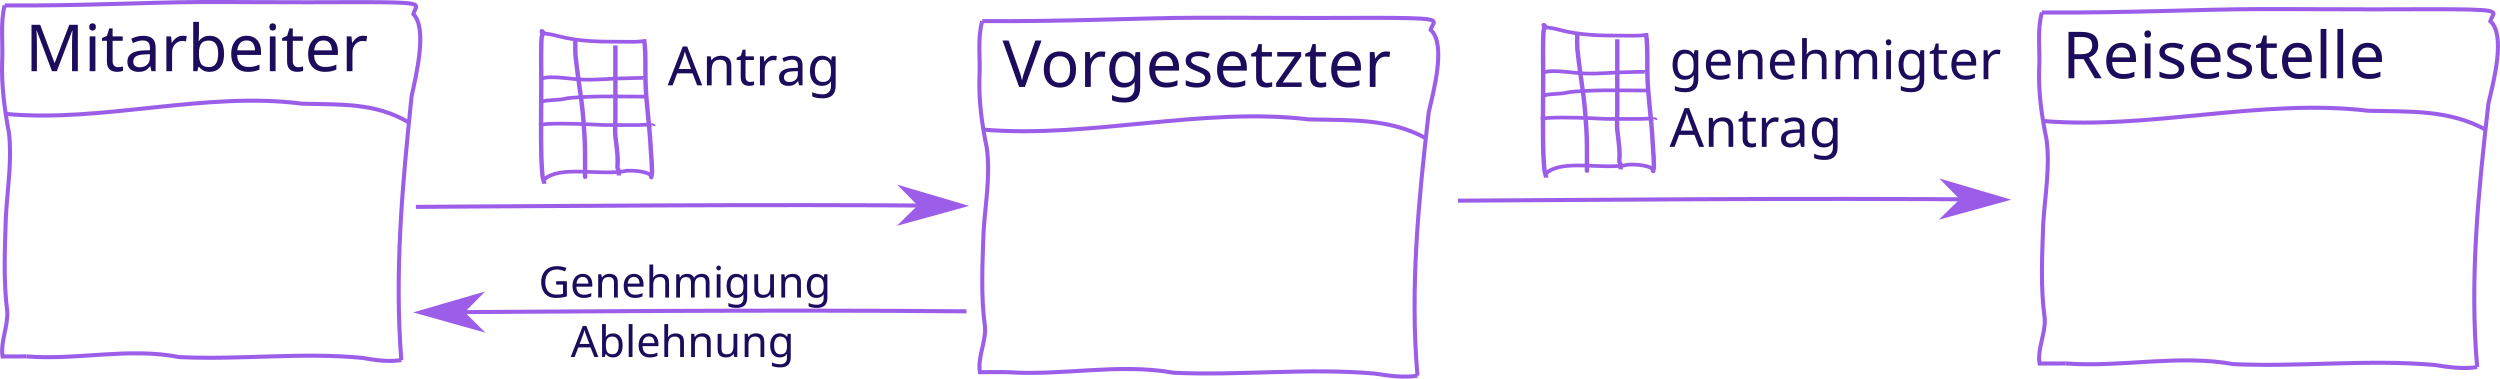
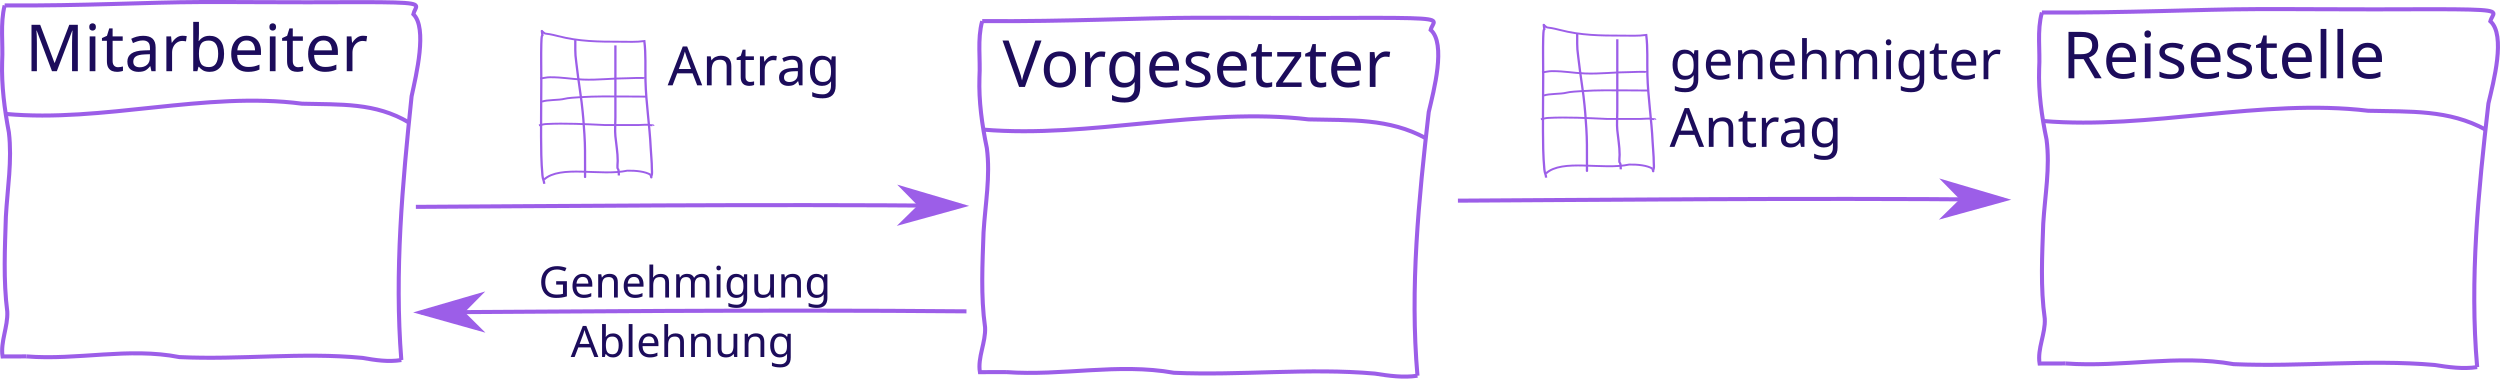
<svg xmlns="http://www.w3.org/2000/svg" width="615.424" height="93.214" viewBox="0 0 615.424 93.214" version="1.1" id="svg5">
  <defs id="defs67">
    <marker style="overflow:visible" id="Arrow1Lstart" refX="0.0" refY="0.0" orient="auto">
      <path transform="scale(0.8) translate(12.5,0)" style="fill-rule:evenodd;stroke:#9c5ee8;stroke-width:1pt;stroke-opacity:1;fill:#9c5ee8;fill-opacity:1" d="M 0.0,0.0 L 5.0,-5.0 L -12.5,0.0 L 5.0,5.0 L 0.0,0.0 z " id="path1254" />
    </marker>
    <marker style="overflow:visible" id="marker1002" refX="0" refY="0" orient="auto">
      <path transform="matrix(-0.8,0,0,-0.8,-10,0)" style="fill:#9c5ee8;fill-opacity:1;fill-rule:evenodd;stroke:#9c5ee8;stroke-width:1pt;stroke-opacity:1" d="M 0,0 5,-5 -12.5,0 5,5 Z" id="path1000" />
    </marker>
    <marker style="overflow:visible" id="marker1002-3" refX="0" refY="0" orient="auto">
      <path transform="matrix(-0.8,0,0,-0.8,-10,0)" style="fill:#9c5ee8;fill-opacity:1;fill-rule:evenodd;stroke:#9c5ee8;stroke-width:1pt;stroke-opacity:1" d="M 0,0 5,-5 -12.5,0 5,5 Z" id="path1000-6" />
    </marker>
    <marker style="overflow:visible" id="marker1002-3-5" refX="0" refY="0" orient="auto">
      <path transform="matrix(-0.8,0,0,-0.8,-10,0)" style="fill:#9c5ee8;fill-opacity:1;fill-rule:evenodd;stroke:#9c5ee8;stroke-width:1pt;stroke-opacity:1" d="M 0,0 5,-5 -12.5,0 5,5 Z" id="path1000-6-3" />
    </marker>
  </defs>
  <g id="layer1" transform="translate(-31.44192,-54.49134)">
    <g id="g43014">
      <text xml:space="preserve" style="font-style:normal;font-variant:normal;font-weight:normal;font-stretch:normal;font-size:16px;line-height:1.25;font-family:sans-serif;-inkscape-font-specification:'sans-serif, Normal';font-variant-ligatures:normal;font-variant-caps:normal;font-variant-numeric:normal;font-variant-east-asian:normal;fill:#1c0c5b;fill-opacity:1;stroke:none" x="37.649" y="72.024" id="text10427">
        <tspan id="tspan10425" x="37.649" y="72.024" style="font-style:normal;font-variant:normal;font-weight:normal;font-stretch:normal;font-size:16px;font-family:sans-serif;-inkscape-font-specification:'sans-serif, Normal';font-variant-ligatures:normal;font-variant-caps:normal;font-variant-numeric:normal;font-variant-east-asian:normal;fill:#1c0c5b;fill-opacity:1">Mitarbeiter</tspan>
      </text>
      <path style="fill:none;stroke:#9c5ee8;stroke-width:1;stroke-linecap:butt;stroke-linejoin:miter;stroke-miterlimit:4;stroke-dasharray:none;stroke-opacity:1" d="m 32.584,55.83 c -1.124,4.546 -0.361,9.273 -0.617,13.898 -0.17,5.838 0.579,11.634 1.662,17.366 0.826,6.938 -0.356,13.715 -0.742,20.741 -0.238,7.793 -0.646,15.613 0.345,23.379 0.184,3.688 -1.707,7.393 -1.16,11.029 l 5.853,-0.021" id="path19068" />
      <path style="fill:none;stroke:#9c5ee8;stroke-width:1;stroke-linecap:butt;stroke-linejoin:miter;stroke-miterlimit:4;stroke-dasharray:none;stroke-opacity:1" d="m 32.584,55.83 c 19.422,0.132 35.326,-0.795 48.072,-0.833 10.836,-0.033 19.613,0.082 26.535,0.056 21.853,-0.084 26.263,-0.085 26.667,0.906 0.182,0.446 -0.447,1.092 -0.664,2.021 3.516,3.416 0.693,15 -0.43,20.218 -2.25,21.553 -4.247,43.259 -2.53,64.921" id="path19070" />
      <path style="fill:none;stroke:#9c5ee8;stroke-width:1;stroke-linecap:butt;stroke-linejoin:miter;stroke-miterlimit:4;stroke-dasharray:none;stroke-opacity:1" d="m 32.849,82.537 c 23.784,2.21 49.185,-5.635 72.956,-2.519 9.406,0.26 18.075,-0.312 26.31,4.645" id="path19072" />
      <path style="fill:none;stroke:#9c5ee8;stroke-width:1;stroke-linecap:butt;stroke-linejoin:miter;stroke-miterlimit:4;stroke-dasharray:none;stroke-opacity:1" d="m 37.924,142.223 c 12.57,1.014 25.161,-2.279 37.676,0.173 15.011,0.726 30.133,-1.24 45.069,0.2 3.144,0.543 6.378,1.053 9.566,0.523" id="path19074" />
    </g>
    <text xml:space="preserve" style="font-style:normal;font-variant:normal;font-weight:normal;font-stretch:normal;font-size:13.333px;line-height:1.25;font-family:sans-serif;-inkscape-font-specification:'sans-serif, Normal';font-variant-ligatures:normal;font-variant-caps:normal;font-variant-numeric:normal;font-variant-east-asian:normal;fill:#1c0c5b;fill-opacity:1;stroke:none" x="442.44" y="73.986" id="text44302-9">
      <tspan id="tspan44300-72" x="442.44" y="73.986" style="font-style:normal;font-variant:normal;font-weight:normal;font-stretch:normal;font-size:13.333px;font-family:sans-serif;-inkscape-font-specification:'sans-serif, Normal';font-variant-ligatures:normal;font-variant-caps:normal;font-variant-numeric:normal;font-variant-east-asian:normal;fill:#1c0c5b;fill-opacity:1">genehmigter</tspan>
      <tspan x="442.44" y="90.652" style="font-style:normal;font-variant:normal;font-weight:normal;font-stretch:normal;font-size:13.333px;font-family:sans-serif;-inkscape-font-specification:'sans-serif, Normal';font-variant-ligatures:normal;font-variant-caps:normal;font-variant-numeric:normal;font-variant-east-asian:normal;fill:#1c0c5b;fill-opacity:1" id="tspan1146">Antrag</tspan>
    </text>
-     <g id="g42980-2" transform="matrix(0.5652674,0,0,0.4715808,191.3804,47.0981)" style="stroke-width:1.937;stroke-miterlimit:4;stroke-dasharray:none">
-       <path style="fill:none;stroke:#9c5ee8;stroke-width:1.937;stroke-linecap:butt;stroke-linejoin:miter;stroke-miterlimit:4;stroke-dasharray:none;stroke-opacity:1" d="m 389.612,31.155 c -0.084,-0.808 -0.168,-1.617 -0.252,-2.425 0,-0.058 -0.006,-0.231 0,-0.173 0.643,6.186 -0.066,-1.841 -0.252,6.93 -0.137,6.466 0,12.935 0,19.403 0,12.877 -0.23,25.757 0,38.632 0.063,3.527 0.242,7.052 0.504,10.568 0.158,2.123 0.756,2.898 0.756,4.331" id="path23358-7" />
-       <path style="fill:none;stroke:#9c5ee8;stroke-width:1.937;stroke-linecap:butt;stroke-linejoin:miter;stroke-miterlimit:4;stroke-dasharray:none;stroke-opacity:1" d="m 389.36,28.73 c 2.145,2.211 0.326,0.496 7.059,2.599 9.06,2.83 17.649,2.945 26.975,2.945 3.515,0 7.126,0.248 10.588,-0.346 0.717,6.909 0.36,13.861 0.504,20.789 0.244,11.723 1.821,23.304 2.269,34.994 0.138,3.612 0.504,7.095 0.504,10.741 0,0.851 0.144,2.228 0,3.118 -0.311,1.922 -0.252,-0.301 -0.252,1.213 0,0.116 0.024,0.459 0,0.346 -0.096,-0.459 -0.168,-0.924 -0.252,-1.386" id="path23360-0" />
-       <path style="fill:none;stroke:#9c5ee8;stroke-width:1.937;stroke-linecap:butt;stroke-linejoin:miter;stroke-miterlimit:4;stroke-dasharray:none;stroke-opacity:1" d="m 390.266,106.256 c 7.089,-7.866 24.773,-1.68 36.295,-4.68 3.682,-0.074 7.787,0.403 10.194,2.166" id="path23362-3" />
-       <path style="fill:none;stroke:#9c5ee8;stroke-width:1.937;stroke-linecap:butt;stroke-linejoin:miter;stroke-miterlimit:4;stroke-dasharray:none;stroke-opacity:1" d="m 403.916,33.407 c 0,9.443 -0.162,5.733 1.234,19.403 0.445,4.356 1.08,8.631 1.509,12.993 0.732,7.445 0.872,10.561 1.234,16.977 0.317,5.609 0.274,11.169 0.274,16.804 0,0.262 0,7.626 0,4.677" id="path23364-4" />
-       <path style="fill:none;stroke:#9c5ee8;stroke-width:1.937;stroke-linecap:butt;stroke-linejoin:miter;stroke-miterlimit:4;stroke-dasharray:none;stroke-opacity:1" d="m 421.376,36.179 c 0,4.092 0,8.184 0,12.276 0,8.432 0,16.864 0,25.296 0,3.211 -0.256,6.65 0,9.858 0.347,4.358 1.008,8.418 1.008,12.834 0,0.346 -0.24,3.915 0,4.092 0.511,0.377 0.504,2.587 0.504,3.534" id="path23366-6" />
-       <path style="fill:none;stroke:#9c5ee8;stroke-width:1.937;stroke-linecap:butt;stroke-linejoin:miter;stroke-miterlimit:4;stroke-dasharray:none;stroke-opacity:1" d="m 388.603,53.503 c 1.429,-0.231 2.841,-0.693 4.286,-0.693 5.852,0 8.92,0.945 14.37,1.213 6.569,0.322 12.88,-0.693 19.412,-0.693 0.655,0 6.78,-0.365 7.311,0 0.226,0.155 0,-0.289 0,0" id="path23368-3" />
-       <path style="fill:none;stroke:#9c5ee8;stroke-width:1.937;stroke-linecap:butt;stroke-linejoin:miter;stroke-miterlimit:4;stroke-dasharray:none;stroke-opacity:1" d="m 389.391,65.541 c 2.269,-1.039 7.442,-0.695 9.801,-1.47 1.5,-0.493 5.085,-0.715 7.059,-0.866 6.375,-0.487 12.769,-0.395 19.16,-0.346 l 9.412,0.072" id="path23370-6" />
-       <path style="fill:none;stroke:#9c5ee8;stroke-width:1.937;stroke-linecap:butt;stroke-linejoin:miter;stroke-miterlimit:4;stroke-dasharray:none;stroke-opacity:1" d="m 388.099,77.93 c 1.008,-0.231 1.996,-0.629 3.025,-0.693 8.544,-0.534 17.201,0.07 25.714,0.52 0.755,0.04 1.513,0 2.269,0 h 12.353 c 0.751,0 4.524,-0.356 5.042,0 0.324,0.223 1.46,-0.043 1.345,0.353" id="path23372-3" />
+     <g id="g42980-2" transform="matrix(0.5652674,0,0,0.4715808,191.3804,47.0981)" style="stroke-width:1;stroke-miterlimit:4;stroke-dasharray:none">
+       <path style="fill:none;stroke:#9c5ee8;stroke-width:1;stroke-linecap:butt;stroke-linejoin:miter;stroke-miterlimit:4;stroke-dasharray:none;stroke-opacity:1" d="m 389.612,31.155 c -0.084,-0.808 -0.168,-1.617 -0.252,-2.425 0,-0.058 -0.006,-0.231 0,-0.173 0.643,6.186 -0.066,-1.841 -0.252,6.93 -0.137,6.466 0,12.935 0,19.403 0,12.877 -0.23,25.757 0,38.632 0.063,3.527 0.242,7.052 0.504,10.568 0.158,2.123 0.756,2.898 0.756,4.331" id="path23358-7" />
+       <path style="fill:none;stroke:#9c5ee8;stroke-width:1;stroke-linecap:butt;stroke-linejoin:miter;stroke-miterlimit:4;stroke-dasharray:none;stroke-opacity:1" d="m 389.36,28.73 c 2.145,2.211 0.326,0.496 7.059,2.599 9.06,2.83 17.649,2.945 26.975,2.945 3.515,0 7.126,0.248 10.588,-0.346 0.717,6.909 0.36,13.861 0.504,20.789 0.244,11.723 1.821,23.304 2.269,34.994 0.138,3.612 0.504,7.095 0.504,10.741 0,0.851 0.144,2.228 0,3.118 -0.311,1.922 -0.252,-0.301 -0.252,1.213 0,0.116 0.024,0.459 0,0.346 -0.096,-0.459 -0.168,-0.924 -0.252,-1.386" id="path23360-0" />
+       <path style="fill:none;stroke:#9c5ee8;stroke-width:1;stroke-linecap:butt;stroke-linejoin:miter;stroke-miterlimit:4;stroke-dasharray:none;stroke-opacity:1" d="m 390.266,106.256 c 7.089,-7.866 24.773,-1.68 36.295,-4.68 3.682,-0.074 7.787,0.403 10.194,2.166" id="path23362-3" />
+       <path style="fill:none;stroke:#9c5ee8;stroke-width:1;stroke-linecap:butt;stroke-linejoin:miter;stroke-miterlimit:4;stroke-dasharray:none;stroke-opacity:1" d="m 403.916,33.407 c 0,9.443 -0.162,5.733 1.234,19.403 0.445,4.356 1.08,8.631 1.509,12.993 0.732,7.445 0.872,10.561 1.234,16.977 0.317,5.609 0.274,11.169 0.274,16.804 0,0.262 0,7.626 0,4.677" id="path23364-4" />
+       <path style="fill:none;stroke:#9c5ee8;stroke-width:1;stroke-linecap:butt;stroke-linejoin:miter;stroke-miterlimit:4;stroke-dasharray:none;stroke-opacity:1" d="m 421.376,36.179 c 0,4.092 0,8.184 0,12.276 0,8.432 0,16.864 0,25.296 0,3.211 -0.256,6.65 0,9.858 0.347,4.358 1.008,8.418 1.008,12.834 0,0.346 -0.24,3.915 0,4.092 0.511,0.377 0.504,2.587 0.504,3.534" id="path23366-6" />
+       <path style="fill:none;stroke:#9c5ee8;stroke-width:1;stroke-linecap:butt;stroke-linejoin:miter;stroke-miterlimit:4;stroke-dasharray:none;stroke-opacity:1" d="m 388.603,53.503 c 1.429,-0.231 2.841,-0.693 4.286,-0.693 5.852,0 8.92,0.945 14.37,1.213 6.569,0.322 12.88,-0.693 19.412,-0.693 0.655,0 6.78,-0.365 7.311,0 0.226,0.155 0,-0.289 0,0" id="path23368-3" />
+       <path style="fill:none;stroke:#9c5ee8;stroke-width:1;stroke-linecap:butt;stroke-linejoin:miter;stroke-miterlimit:4;stroke-dasharray:none;stroke-opacity:1" d="m 389.391,65.541 c 2.269,-1.039 7.442,-0.695 9.801,-1.47 1.5,-0.493 5.085,-0.715 7.059,-0.866 6.375,-0.487 12.769,-0.395 19.16,-0.346 l 9.412,0.072" id="path23370-6" />
+       <path style="fill:none;stroke:#9c5ee8;stroke-width:1;stroke-linecap:butt;stroke-linejoin:miter;stroke-miterlimit:4;stroke-dasharray:none;stroke-opacity:1" d="m 388.099,77.93 c 1.008,-0.231 1.996,-0.629 3.025,-0.693 8.544,-0.534 17.201,0.07 25.714,0.52 0.755,0.04 1.513,0 2.269,0 h 12.353 c 0.751,0 4.524,-0.356 5.042,0 0.324,0.223 1.46,-0.043 1.345,0.353" id="path23372-3" />
    </g>
    <g id="g43014-8" transform="translate(247.6536,45.58126)">
      <g id="g956" transform="translate(-7.071068,-41.7193)">
        <text xml:space="preserve" style="font-style:normal;font-variant:normal;font-weight:normal;font-stretch:normal;font-size:16px;line-height:1.25;font-family:sans-serif;-inkscape-font-specification:'sans-serif, Normal';font-variant-ligatures:normal;font-variant-caps:normal;font-variant-numeric:normal;font-variant-east-asian:normal;fill:#1c0c5b;fill-opacity:1;stroke:none" x="37.649" y="72.024" id="text10427-5">
          <tspan id="tspan10425-3" x="37.649" y="72.024">Vorgesetzter</tspan>
        </text>
        <path style="fill:none;stroke:#9c5ee8;stroke-width:1;stroke-linecap:butt;stroke-linejoin:miter;stroke-miterlimit:4;stroke-dasharray:none;stroke-opacity:1" d="m 32.646,55.83 c -1.233,4.546 -0.396,9.273 -0.677,13.898 -0.187,5.838 0.635,11.634 1.823,17.366 0.907,6.938 -0.391,13.715 -0.815,20.741 -0.261,7.793 -0.709,15.613 0.378,23.379 0.202,3.688 -1.873,7.393 -1.273,11.029 l 6.422,-0.021" id="path19068-9" />
        <path style="fill:none;stroke:#9c5ee8;stroke-width:1;stroke-linecap:butt;stroke-linejoin:miter;stroke-miterlimit:4;stroke-dasharray:none;stroke-opacity:1" d="m 32.646,55.83 c 21.312,0.132 38.763,-0.795 52.748,-0.833 11.891,-0.033 21.52,0.082 29.116,0.056 23.978,-0.084 28.818,-0.085 29.262,0.906 0.199,0.446 -0.49,1.092 -0.728,2.021 3.858,3.416 0.76,15 -0.472,20.218 -2.469,21.553 -4.661,43.259 -2.776,64.921" id="path19070-4" />
        <path style="fill:none;stroke:#9c5ee8;stroke-width:1;stroke-linecap:butt;stroke-linejoin:miter;stroke-miterlimit:4;stroke-dasharray:none;stroke-opacity:1" d="m 32.937,82.537 c 26.098,2.21 53.97,-5.635 80.053,-2.519 10.321,0.26 19.833,-0.312 28.87,4.645" id="path19072-1" />
        <path style="fill:none;stroke:#9c5ee8;stroke-width:1;stroke-linecap:butt;stroke-linejoin:miter;stroke-miterlimit:4;stroke-dasharray:none;stroke-opacity:1" d="m 38.505,142.223 c 13.792,1.014 27.609,-2.279 41.341,0.173 16.471,0.726 33.064,-1.24 49.453,0.2 3.45,0.543 6.998,1.053 10.496,0.523" id="path19074-5" />
      </g>
    </g>
    <text xml:space="preserve" style="font-style:normal;font-variant:normal;font-weight:normal;font-stretch:normal;font-size:10.667px;line-height:1.25;font-family:sans-serif;-inkscape-font-specification:'sans-serif, Normal';font-variant-ligatures:normal;font-variant-caps:normal;font-variant-numeric:normal;font-variant-east-asian:normal;fill:#1c0c5b;fill-opacity:1;stroke:none" x="171.929" y="142.376" id="text44302-8-8">
      <tspan id="tspan44300-7-3" x="171.929" y="142.376" style="font-style:normal;font-variant:normal;font-weight:normal;font-stretch:normal;font-size:10.667px;font-family:sans-serif;-inkscape-font-specification:'sans-serif, Normal';font-variant-ligatures:normal;font-variant-caps:normal;font-variant-numeric:normal;font-variant-east-asian:normal;fill:#1c0c5b;fill-opacity:1">Ablehnung</tspan>
    </text>
    <text xml:space="preserve" style="font-style:normal;font-variant:normal;font-weight:normal;font-stretch:normal;font-size:10.667px;line-height:1.25;font-family:sans-serif;-inkscape-font-specification:'sans-serif, Normal';font-variant-ligatures:normal;font-variant-caps:normal;font-variant-numeric:normal;font-variant-east-asian:normal;fill:#1c0c5b;fill-opacity:1;stroke:none" x="164.013" y="127.727" id="text44302-8">
      <tspan id="tspan44300-7" x="164.013" y="127.727" style="font-style:normal;font-variant:normal;font-weight:normal;font-stretch:normal;font-size:10.667px;font-family:sans-serif;-inkscape-font-specification:'sans-serif, Normal';font-variant-ligatures:normal;font-variant-caps:normal;font-variant-numeric:normal;font-variant-east-asian:normal;fill:#1c0c5b;fill-opacity:1">Genehmigung</tspan>
    </text>
    <text xml:space="preserve" style="font-style:normal;font-variant:normal;font-weight:normal;font-stretch:normal;font-size:13.333px;line-height:1.25;font-family:sans-serif;-inkscape-font-specification:'sans-serif, Normal';font-variant-ligatures:normal;font-variant-caps:normal;font-variant-numeric:normal;font-variant-east-asian:normal;fill:#1c0c5b;fill-opacity:1;stroke:none" x="195.802" y="75.49" id="text44302">
      <tspan id="tspan44300" x="195.802" y="75.49" style="font-style:normal;font-variant:normal;font-weight:normal;font-stretch:normal;font-size:13.333px;font-family:sans-serif;-inkscape-font-specification:'sans-serif, Normal';font-variant-ligatures:normal;font-variant-caps:normal;font-variant-numeric:normal;font-variant-east-asian:normal;fill:#1c0c5b;fill-opacity:1">Antrag</tspan>
    </text>
-     <g id="g42980" transform="matrix(0.5652674,0,0,0.4715808,-55.25706,48.60231)" style="stroke-width:1.937;stroke-miterlimit:4;stroke-dasharray:none">
-       <path style="fill:none;stroke:#9c5ee8;stroke-width:1.937;stroke-linecap:butt;stroke-linejoin:miter;stroke-miterlimit:4;stroke-dasharray:none;stroke-opacity:1" d="m 389.612,31.155 c -0.084,-0.808 -0.168,-1.617 -0.252,-2.425 0,-0.058 -0.006,-0.231 0,-0.173 0.643,6.186 -0.066,-1.841 -0.252,6.93 -0.137,6.466 0,12.935 0,19.403 0,12.877 -0.23,25.757 0,38.632 0.063,3.527 0.242,7.052 0.504,10.568 0.158,2.123 0.756,2.898 0.756,4.331" id="path23358" />
-       <path style="fill:none;stroke:#9c5ee8;stroke-width:1.937;stroke-linecap:butt;stroke-linejoin:miter;stroke-miterlimit:4;stroke-dasharray:none;stroke-opacity:1" d="m 389.36,28.73 c 2.145,2.211 0.326,0.496 7.059,2.599 9.06,2.83 17.649,2.945 26.975,2.945 3.515,0 7.126,0.248 10.588,-0.346 0.717,6.909 0.36,13.861 0.504,20.789 0.244,11.723 1.821,23.304 2.269,34.994 0.138,3.612 0.504,7.095 0.504,10.741 0,0.851 0.144,2.228 0,3.118 -0.311,1.922 -0.252,-0.301 -0.252,1.213 0,0.116 0.024,0.459 0,0.346 -0.096,-0.459 -0.168,-0.924 -0.252,-1.386" id="path23360" />
-       <path style="fill:none;stroke:#9c5ee8;stroke-width:1.937;stroke-linecap:butt;stroke-linejoin:miter;stroke-miterlimit:4;stroke-dasharray:none;stroke-opacity:1" d="m 390.266,106.256 c 7.089,-7.866 24.773,-1.68 36.295,-4.68 3.682,-0.074 7.787,0.403 10.194,2.166" id="path23362" />
-       <path style="fill:none;stroke:#9c5ee8;stroke-width:1.937;stroke-linecap:butt;stroke-linejoin:miter;stroke-miterlimit:4;stroke-dasharray:none;stroke-opacity:1" d="m 403.916,33.407 c 0,9.443 -0.162,5.733 1.234,19.403 0.445,4.356 1.08,8.631 1.509,12.993 0.732,7.445 0.872,10.561 1.234,16.977 0.317,5.609 0.274,11.169 0.274,16.804 0,0.262 0,7.626 0,4.677" id="path23364" />
-       <path style="fill:none;stroke:#9c5ee8;stroke-width:1.937;stroke-linecap:butt;stroke-linejoin:miter;stroke-miterlimit:4;stroke-dasharray:none;stroke-opacity:1" d="m 421.376,36.179 c 0,4.092 0,8.184 0,12.276 0,8.432 0,16.864 0,25.296 0,3.211 -0.256,6.65 0,9.858 0.347,4.358 1.008,8.418 1.008,12.834 0,0.346 -0.24,3.915 0,4.092 0.511,0.377 0.504,2.587 0.504,3.534" id="path23366" />
-       <path style="fill:none;stroke:#9c5ee8;stroke-width:1.937;stroke-linecap:butt;stroke-linejoin:miter;stroke-miterlimit:4;stroke-dasharray:none;stroke-opacity:1" d="m 388.603,53.503 c 1.429,-0.231 2.841,-0.693 4.286,-0.693 5.852,0 8.92,0.945 14.37,1.213 6.569,0.322 12.88,-0.693 19.412,-0.693 0.655,0 6.78,-0.365 7.311,0 0.226,0.155 0,-0.289 0,0" id="path23368" />
-       <path style="fill:none;stroke:#9c5ee8;stroke-width:1.937;stroke-linecap:butt;stroke-linejoin:miter;stroke-miterlimit:4;stroke-dasharray:none;stroke-opacity:1" d="m 389.391,65.541 c 2.269,-1.039 7.442,-0.695 9.801,-1.47 1.5,-0.493 5.085,-0.715 7.059,-0.866 6.375,-0.487 12.769,-0.395 19.16,-0.346 l 9.412,0.072" id="path23370" />
-       <path style="fill:none;stroke:#9c5ee8;stroke-width:1.937;stroke-linecap:butt;stroke-linejoin:miter;stroke-miterlimit:4;stroke-dasharray:none;stroke-opacity:1" d="m 388.099,77.93 c 1.008,-0.231 1.996,-0.629 3.025,-0.693 8.544,-0.534 17.201,0.07 25.714,0.52 0.755,0.04 1.513,0 2.269,0 h 12.353 c 0.751,0 4.524,-0.356 5.042,0 0.324,0.223 1.46,-0.043 1.345,0.353" id="path23372" />
+     <g id="g42980" transform="matrix(0.5652674,0,0,0.4715808,-55.25706,48.60231)" style="stroke-width:1;stroke-miterlimit:4;stroke-dasharray:none">
+       <path style="fill:none;stroke:#9c5ee8;stroke-width:1;stroke-linecap:butt;stroke-linejoin:miter;stroke-miterlimit:4;stroke-dasharray:none;stroke-opacity:1" d="m 389.612,31.155 c -0.084,-0.808 -0.168,-1.617 -0.252,-2.425 0,-0.058 -0.006,-0.231 0,-0.173 0.643,6.186 -0.066,-1.841 -0.252,6.93 -0.137,6.466 0,12.935 0,19.403 0,12.877 -0.23,25.757 0,38.632 0.063,3.527 0.242,7.052 0.504,10.568 0.158,2.123 0.756,2.898 0.756,4.331" id="path23358" />
+       <path style="fill:none;stroke:#9c5ee8;stroke-width:1;stroke-linecap:butt;stroke-linejoin:miter;stroke-miterlimit:4;stroke-dasharray:none;stroke-opacity:1" d="m 389.36,28.73 c 2.145,2.211 0.326,0.496 7.059,2.599 9.06,2.83 17.649,2.945 26.975,2.945 3.515,0 7.126,0.248 10.588,-0.346 0.717,6.909 0.36,13.861 0.504,20.789 0.244,11.723 1.821,23.304 2.269,34.994 0.138,3.612 0.504,7.095 0.504,10.741 0,0.851 0.144,2.228 0,3.118 -0.311,1.922 -0.252,-0.301 -0.252,1.213 0,0.116 0.024,0.459 0,0.346 -0.096,-0.459 -0.168,-0.924 -0.252,-1.386" id="path23360" />
+       <path style="fill:none;stroke:#9c5ee8;stroke-width:1;stroke-linecap:butt;stroke-linejoin:miter;stroke-miterlimit:4;stroke-dasharray:none;stroke-opacity:1" d="m 390.266,106.256 c 7.089,-7.866 24.773,-1.68 36.295,-4.68 3.682,-0.074 7.787,0.403 10.194,2.166" id="path23362" />
+       <path style="fill:none;stroke:#9c5ee8;stroke-width:1;stroke-linecap:butt;stroke-linejoin:miter;stroke-miterlimit:4;stroke-dasharray:none;stroke-opacity:1" d="m 403.916,33.407 c 0,9.443 -0.162,5.733 1.234,19.403 0.445,4.356 1.08,8.631 1.509,12.993 0.732,7.445 0.872,10.561 1.234,16.977 0.317,5.609 0.274,11.169 0.274,16.804 0,0.262 0,7.626 0,4.677" id="path23364" />
+       <path style="fill:none;stroke:#9c5ee8;stroke-width:1;stroke-linecap:butt;stroke-linejoin:miter;stroke-miterlimit:4;stroke-dasharray:none;stroke-opacity:1" d="m 421.376,36.179 c 0,4.092 0,8.184 0,12.276 0,8.432 0,16.864 0,25.296 0,3.211 -0.256,6.65 0,9.858 0.347,4.358 1.008,8.418 1.008,12.834 0,0.346 -0.24,3.915 0,4.092 0.511,0.377 0.504,2.587 0.504,3.534" id="path23366" />
+       <path style="fill:none;stroke:#9c5ee8;stroke-width:1;stroke-linecap:butt;stroke-linejoin:miter;stroke-miterlimit:4;stroke-dasharray:none;stroke-opacity:1" d="m 388.603,53.503 c 1.429,-0.231 2.841,-0.693 4.286,-0.693 5.852,0 8.92,0.945 14.37,1.213 6.569,0.322 12.88,-0.693 19.412,-0.693 0.655,0 6.78,-0.365 7.311,0 0.226,0.155 0,-0.289 0,0" id="path23368" />
+       <path style="fill:none;stroke:#9c5ee8;stroke-width:1;stroke-linecap:butt;stroke-linejoin:miter;stroke-miterlimit:4;stroke-dasharray:none;stroke-opacity:1" d="m 389.391,65.541 c 2.269,-1.039 7.442,-0.695 9.801,-1.47 1.5,-0.493 5.085,-0.715 7.059,-0.866 6.375,-0.487 12.769,-0.395 19.16,-0.346 l 9.412,0.072" id="path23370" />
+       <path style="fill:none;stroke:#9c5ee8;stroke-width:1;stroke-linecap:butt;stroke-linejoin:miter;stroke-miterlimit:4;stroke-dasharray:none;stroke-opacity:1" d="m 388.099,77.93 c 1.008,-0.231 1.996,-0.629 3.025,-0.693 8.544,-0.534 17.201,0.07 25.714,0.52 0.755,0.04 1.513,0 2.269,0 h 12.353 c 0.751,0 4.524,-0.356 5.042,0 0.324,0.223 1.46,-0.043 1.345,0.353" id="path23372" />
    </g>
    <g id="g955">
      <text xml:space="preserve" style="font-style:normal;font-variant:normal;font-weight:normal;font-stretch:normal;font-size:16px;line-height:1.25;font-family:sans-serif;-inkscape-font-specification:'sans-serif, Normal';font-variant-ligatures:normal;font-variant-caps:normal;font-variant-numeric:normal;font-variant-east-asian:normal;fill:#1c0c5b;fill-opacity:1;stroke:none" x="539.096" y="73.764" id="text10427-5-8">
        <tspan id="tspan10425-3-3" x="539.096" y="73.764" style="font-style:normal;font-variant:normal;font-weight:normal;font-stretch:normal;font-size:16px;font-family:sans-serif;-inkscape-font-specification:'sans-serif, Normal';font-variant-ligatures:normal;font-variant-caps:normal;font-variant-numeric:normal;font-variant-east-asian:normal;fill:#1c0c5b;fill-opacity:1">Reisestelle</tspan>
      </text>
      <path style="fill:none;stroke:#9c5ee8;stroke-width:1;stroke-linecap:butt;stroke-linejoin:miter;stroke-miterlimit:4;stroke-dasharray:none;stroke-opacity:1" d="m 534.093,57.571 c -1.233,4.546 -0.396,9.273 -0.677,13.898 -0.187,5.838 0.635,11.634 1.823,17.366 0.906,6.938 -0.391,13.715 -0.815,20.741 -0.261,7.793 -0.709,15.613 0.378,23.379 0.202,3.688 -1.873,7.393 -1.273,11.029 l 6.422,-0.021" id="path19068-9-8" />
      <path style="fill:none;stroke:#9c5ee8;stroke-width:1;stroke-linecap:butt;stroke-linejoin:miter;stroke-miterlimit:4;stroke-dasharray:none;stroke-opacity:1" d="m 534.093,57.571 c 21.312,0.132 38.763,-0.795 52.748,-0.833 11.891,-0.033 21.52,0.082 29.116,0.056 23.978,-0.084 28.818,-0.085 29.262,0.906 0.199,0.446 -0.49,1.092 -0.728,2.021 3.858,3.416 0.76,15 -0.472,20.218 -2.469,21.553 -4.661,43.259 -2.776,64.921" id="path19070-4-5" />
      <path style="fill:none;stroke:#9c5ee8;stroke-width:1;stroke-linecap:butt;stroke-linejoin:miter;stroke-miterlimit:4;stroke-dasharray:none;stroke-opacity:1" d="m 534.384,84.277 c 26.098,2.21 53.97,-5.635 80.053,-2.519 10.321,0.26 19.833,-0.312 28.87,4.645" id="path19072-1-2" />
      <path style="fill:none;stroke:#9c5ee8;stroke-width:1;stroke-linecap:butt;stroke-linejoin:miter;stroke-miterlimit:4;stroke-dasharray:none;stroke-opacity:1" d="m 539.952,143.963 c 13.792,1.014 27.609,-2.279 41.341,0.173 16.471,0.726 33.064,-1.24 49.453,0.2 3.45,0.543 6.998,1.053 10.496,0.523" id="path19074-5-2" />
    </g>
    <path style="fill:none;stroke:#9c5ee8;stroke-width:1;stroke-linecap:butt;stroke-linejoin:miter;stroke-miterlimit:4;stroke-dasharray:none;stroke-opacity:1;marker-end:url(#marker1002)" d="m 133.815,105.415 c 31.37,-0.15 83.714,-0.71 134.27,-0.254" id="path984" />
    <path style="fill:none;stroke:#9c5ee8;stroke-width:1;stroke-linecap:butt;stroke-linejoin:miter;stroke-miterlimit:4;stroke-dasharray:none;stroke-opacity:1;marker-end:url(#marker1002-3)" d="m 390.337,103.889 c 31.37,-0.15 83.714,-0.71 134.27,-0.254" id="path984-7" />
    <path style="fill:none;stroke:#9c5ee8;stroke-width:1;stroke-linecap:butt;stroke-linejoin:miter;stroke-miterlimit:4;stroke-dasharray:none;stroke-opacity:1;marker-start:url(#Arrow1Lstart)" d="m 135.087,131.389 c 31.37,-0.15 83.714,-0.71 134.27,-0.254" id="path984-7-5" />
  </g>
</svg>
